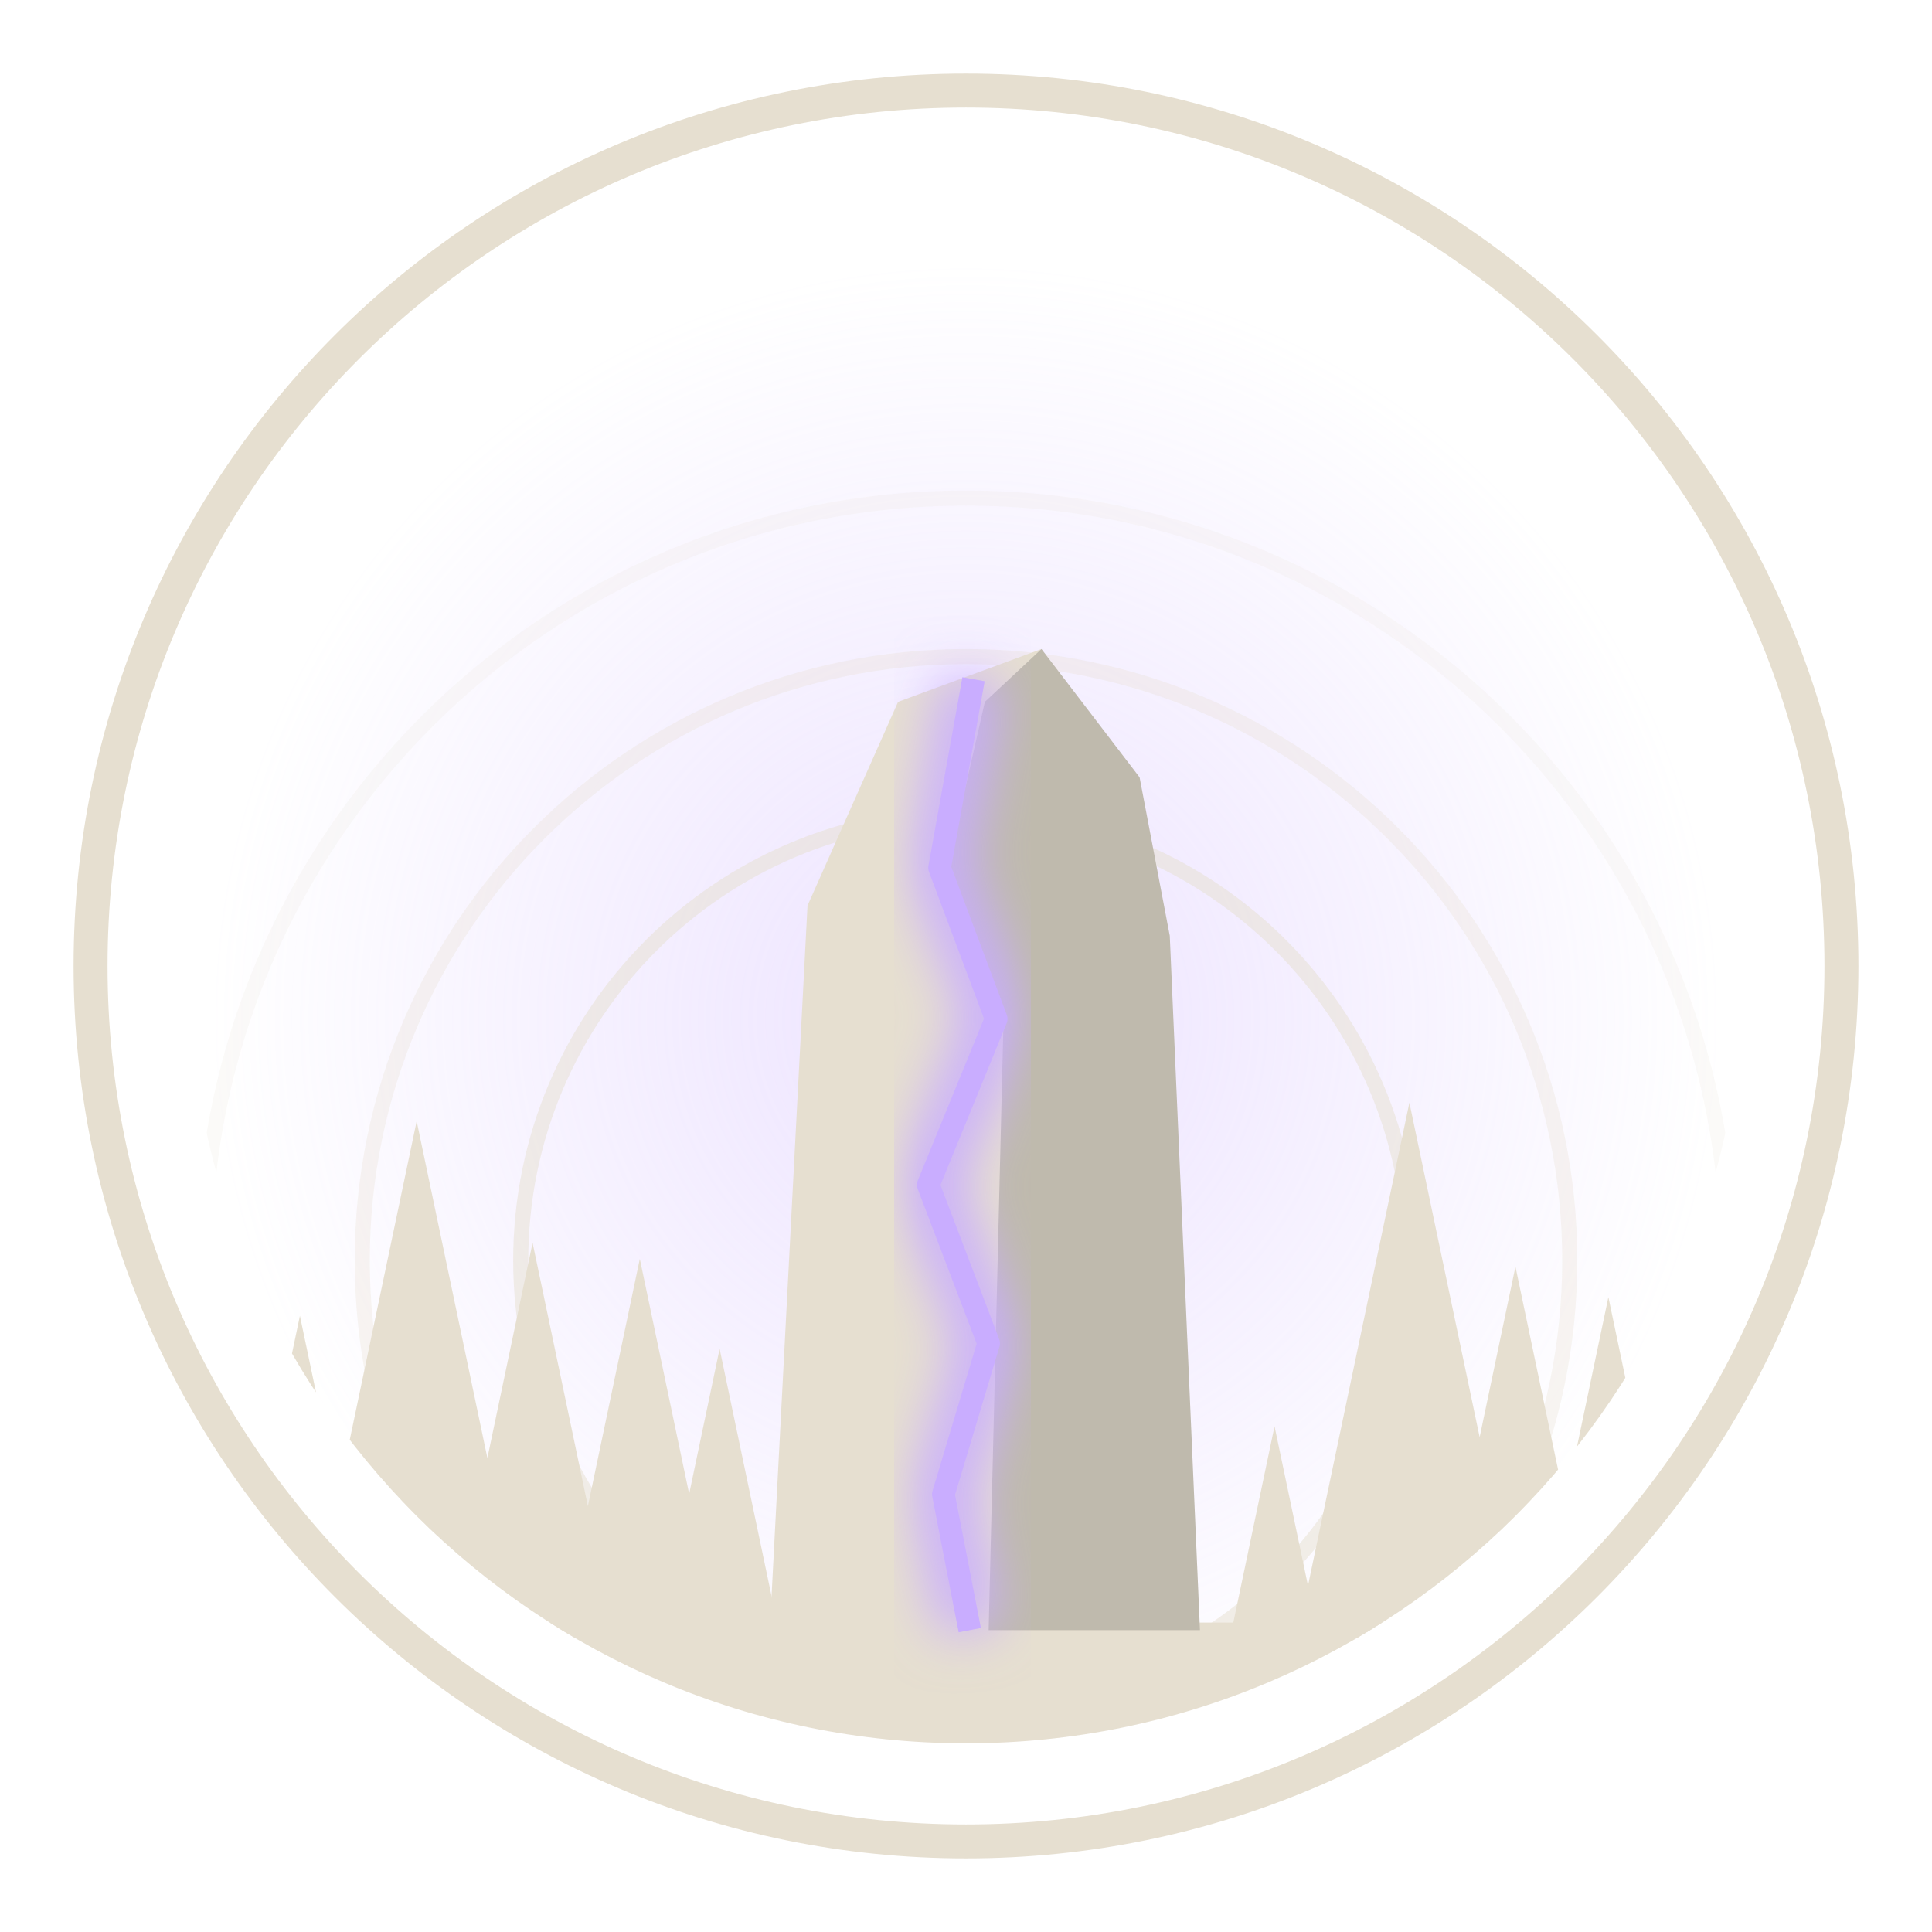
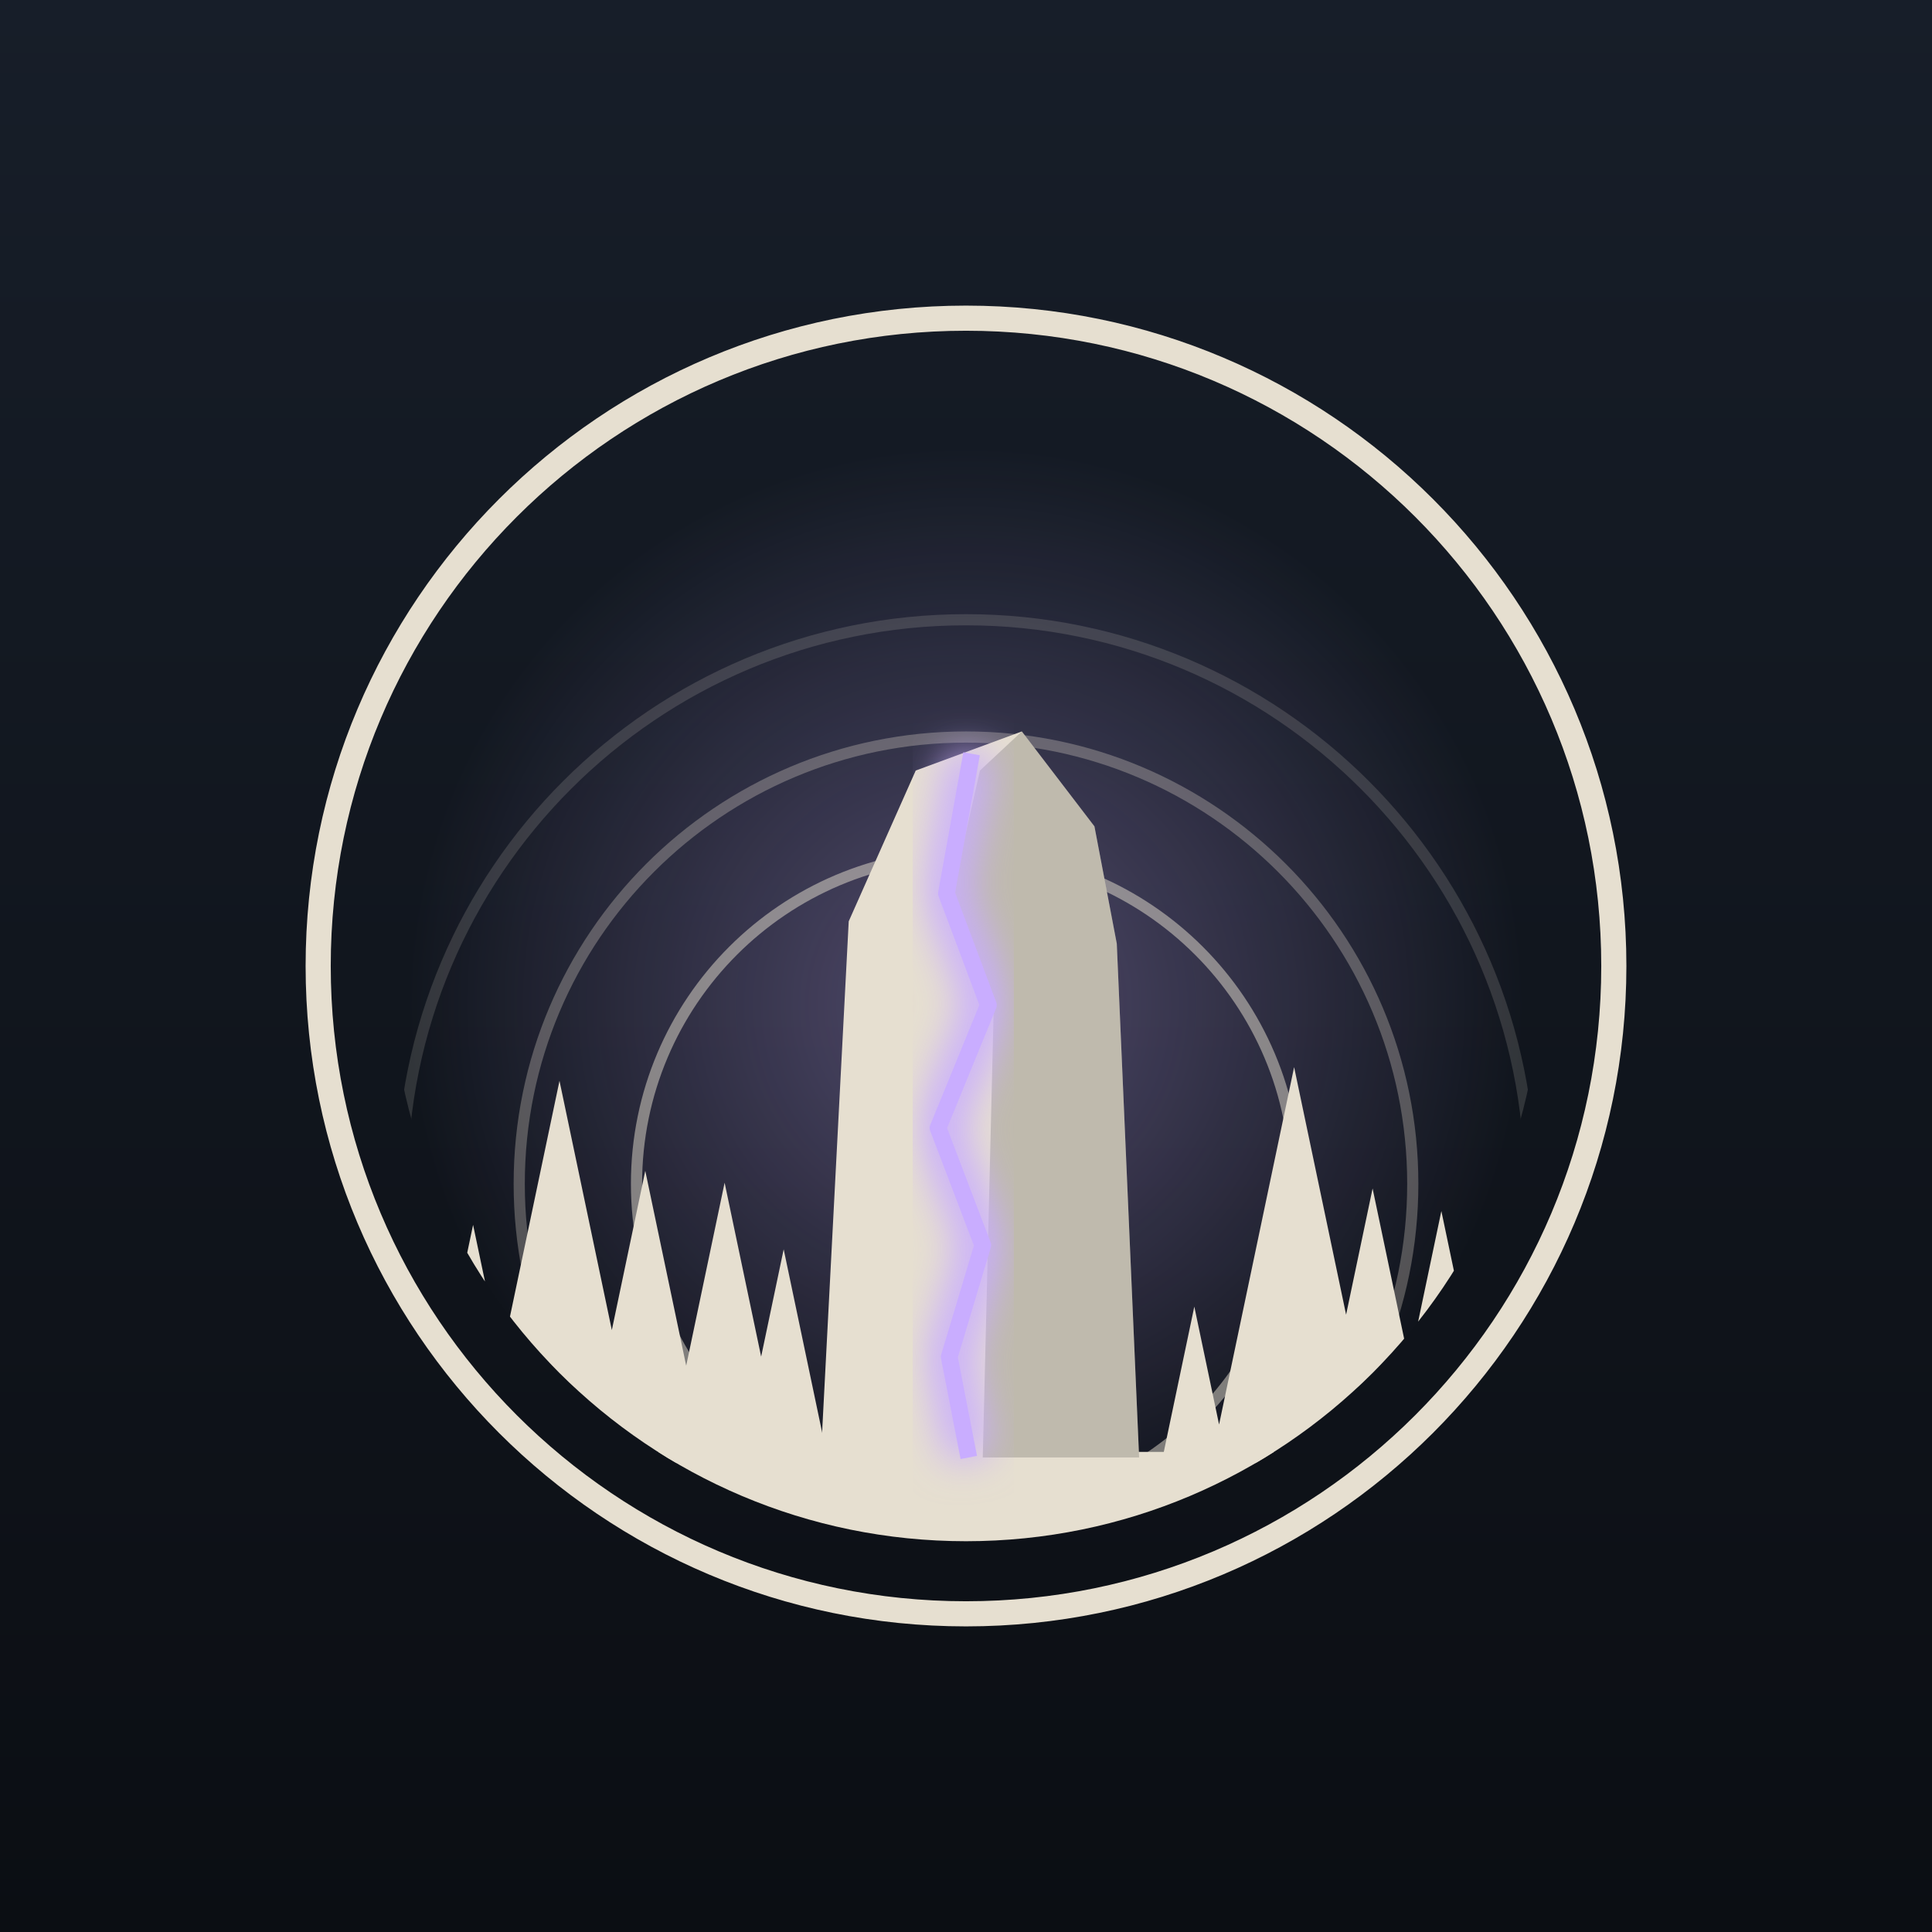
<svg xmlns="http://www.w3.org/2000/svg" viewBox="0 0 512 512">
  <defs>
-     <clipPath id="inm">
-       <circle cx="256" cy="256" r="206" />
-     </clipPath>
-     <radialGradient id="halom" cx="256" cy="270" r="200" gradientUnits="userSpaceOnUse">
-       <stop offset="0" stop-color="#c9adff" stop-opacity=".35" />
-       <stop offset="1" stop-color="#c9adff" stop-opacity="0" />
-     </radialGradient>
-     <filter id="blm" x="-50%" y="-50%" width="200%" height="200%">
-       <feGaussianBlur stdDeviation="7" />
-     </filter>
+     <linearGradient id="ib" x1="0" y1="0" x2="0" y2="1">
+       <stop offset="0" stop-color="#171e29" />
+       <stop offset="1" stop-color="#0b0e13" />
+     </linearGradient>
  </defs>
-   <circle cx="256" cy="256" r="232" fill="none" stroke="#e6dfd0" stroke-width="9" />
-   <g clip-path="url(#inm)">
-     <circle cx="256" cy="270" r="200" fill="url(#halom)" />
-     <g transform="translate(0 34)">
-       <g fill="none" stroke="#e6dfd0" stroke-width="4">
-         <circle cx="256" cy="300" r="118" opacity=".5" />
-         <circle cx="256" cy="300" r="160" opacity=".3" />
-         <circle cx="256" cy="300" r="202" opacity=".16" />
+   <rect width="512" height="512" fill="url(#ib)" />
+   <g transform="translate(66.56 66.56) scale(0.74)">
+     <defs>
+       <clipPath id="ini">
+         <circle cx="256" cy="256" r="206" />
+       </clipPath>
+       <radialGradient id="haloi" cx="256" cy="270" r="200" gradientUnits="userSpaceOnUse">
+         <stop offset="0" stop-color="#c9adff" stop-opacity=".35" />
+         <stop offset="1" stop-color="#c9adff" stop-opacity="0" />
+       </radialGradient>
+       <filter id="bli" x="-50%" y="-50%" width="200%" height="200%">
+         <feGaussianBlur stdDeviation="7" />
+       </filter>
+     </defs>
+     <circle cx="256" cy="256" r="232" fill="none" stroke="#e6dfd0" stroke-width="9" />
+     <g clip-path="url(#ini)">
+       <circle cx="256" cy="270" r="200" fill="url(#haloi)" />
+       <g transform="translate(0 34)">
+         <g fill="none" stroke="#e6dfd0" stroke-width="4">
+           <circle cx="256" cy="300" r="118" opacity=".5" />
+           <circle cx="256" cy="300" r="160" opacity=".3" />
+           <circle cx="256" cy="300" r="202" opacity=".16" />
+         </g>
+         <path d="M46,400 L57.762,343.992 L69.523,400 Z M61.566,400 L79.478,314.704 L97.39,400 Z M81.674,400 L110.419,263.119 L139.164,400 Z M119.165,400 L141.141,295.356 L163.116,400 Z M148.475,400 L169.557,299.608 L190.64,400 Z M174.634,400 L190.708,323.459 L206.782,400 Z  M326,400 L337.764,343.979 L349.529,400 Z M343.733,400 L373.506,258.22 L403.28,400 Z M380.963,400 L401.61,301.677 L422.258,400 Z M407.287,400 L426.238,309.756 L445.189,400 Z M434.644,400 L460.214,278.238 L485.784,400 Z M464.127,400 L478.287,332.573 L492.446,400 Z " fill="#e6dfd0" />
+         <rect x="0" y="396" width="512" height="130" fill="#e6dfd0" />
+         <path d="M204,398 L214,206 L238,152 L276,138 L302,172 L310,214 L318,398 Z" fill="#e6dfd0" />
+         <path d="M276,138 L302,172 L310,214 L318,398 L262,398 L266,234 L251,196 L261,152 Z" fill="#0b0e13" opacity=".18" />
+         <path d="M258,146 L249,196 L264,236 L246,280 L262,322 L250,362 L257,398" fill="none" stroke="#c9adff" stroke-width="16" stroke-linejoin="round" filter="url(#bli)" />
+         <path d="M258,146 L249,196 L264,236 L246,280 L262,322 L250,362 L257,398" fill="none" stroke="#c9adff" stroke-width="6" stroke-linejoin="round" />
      </g>
-       <path d="M46,400 L57.762,343.992 L69.523,400 Z M61.566,400 L79.478,314.704 L97.39,400 Z M81.674,400 L110.419,263.119 L139.164,400 Z M119.165,400 L141.141,295.356 L163.116,400 Z M148.475,400 L169.557,299.608 L190.64,400 Z M174.634,400 L190.708,323.459 L206.782,400 Z  M326,400 L337.764,343.979 L349.529,400 Z M343.733,400 L373.506,258.22 L403.28,400 Z M380.963,400 L401.61,301.677 L422.258,400 Z M407.287,400 L426.238,309.756 L445.189,400 Z M434.644,400 L460.214,278.238 L485.784,400 Z M464.127,400 L478.287,332.573 L492.446,400 Z " fill="#e6dfd0" />
-       <rect x="0" y="396" width="512" height="130" fill="#e6dfd0" />
-       <path d="M204,398 L214,206 L238,152 L276,138 L302,172 L310,214 L318,398 Z" fill="#e6dfd0" />
-       <path d="M276,138 L302,172 L310,214 L318,398 L262,398 L266,234 L251,196 L261,152 Z" fill="#0b0e13" opacity=".18" />
-       <path d="M258,146 L249,196 L264,236 L246,280 L262,322 L250,362 L257,398" fill="none" stroke="#c9adff" stroke-width="16" stroke-linejoin="round" filter="url(#blm)" />
-       <path d="M258,146 L249,196 L264,236 L246,280 L262,322 L250,362 L257,398" fill="none" stroke="#c9adff" stroke-width="6" stroke-linejoin="round" />
    </g>
  </g>
</svg>
